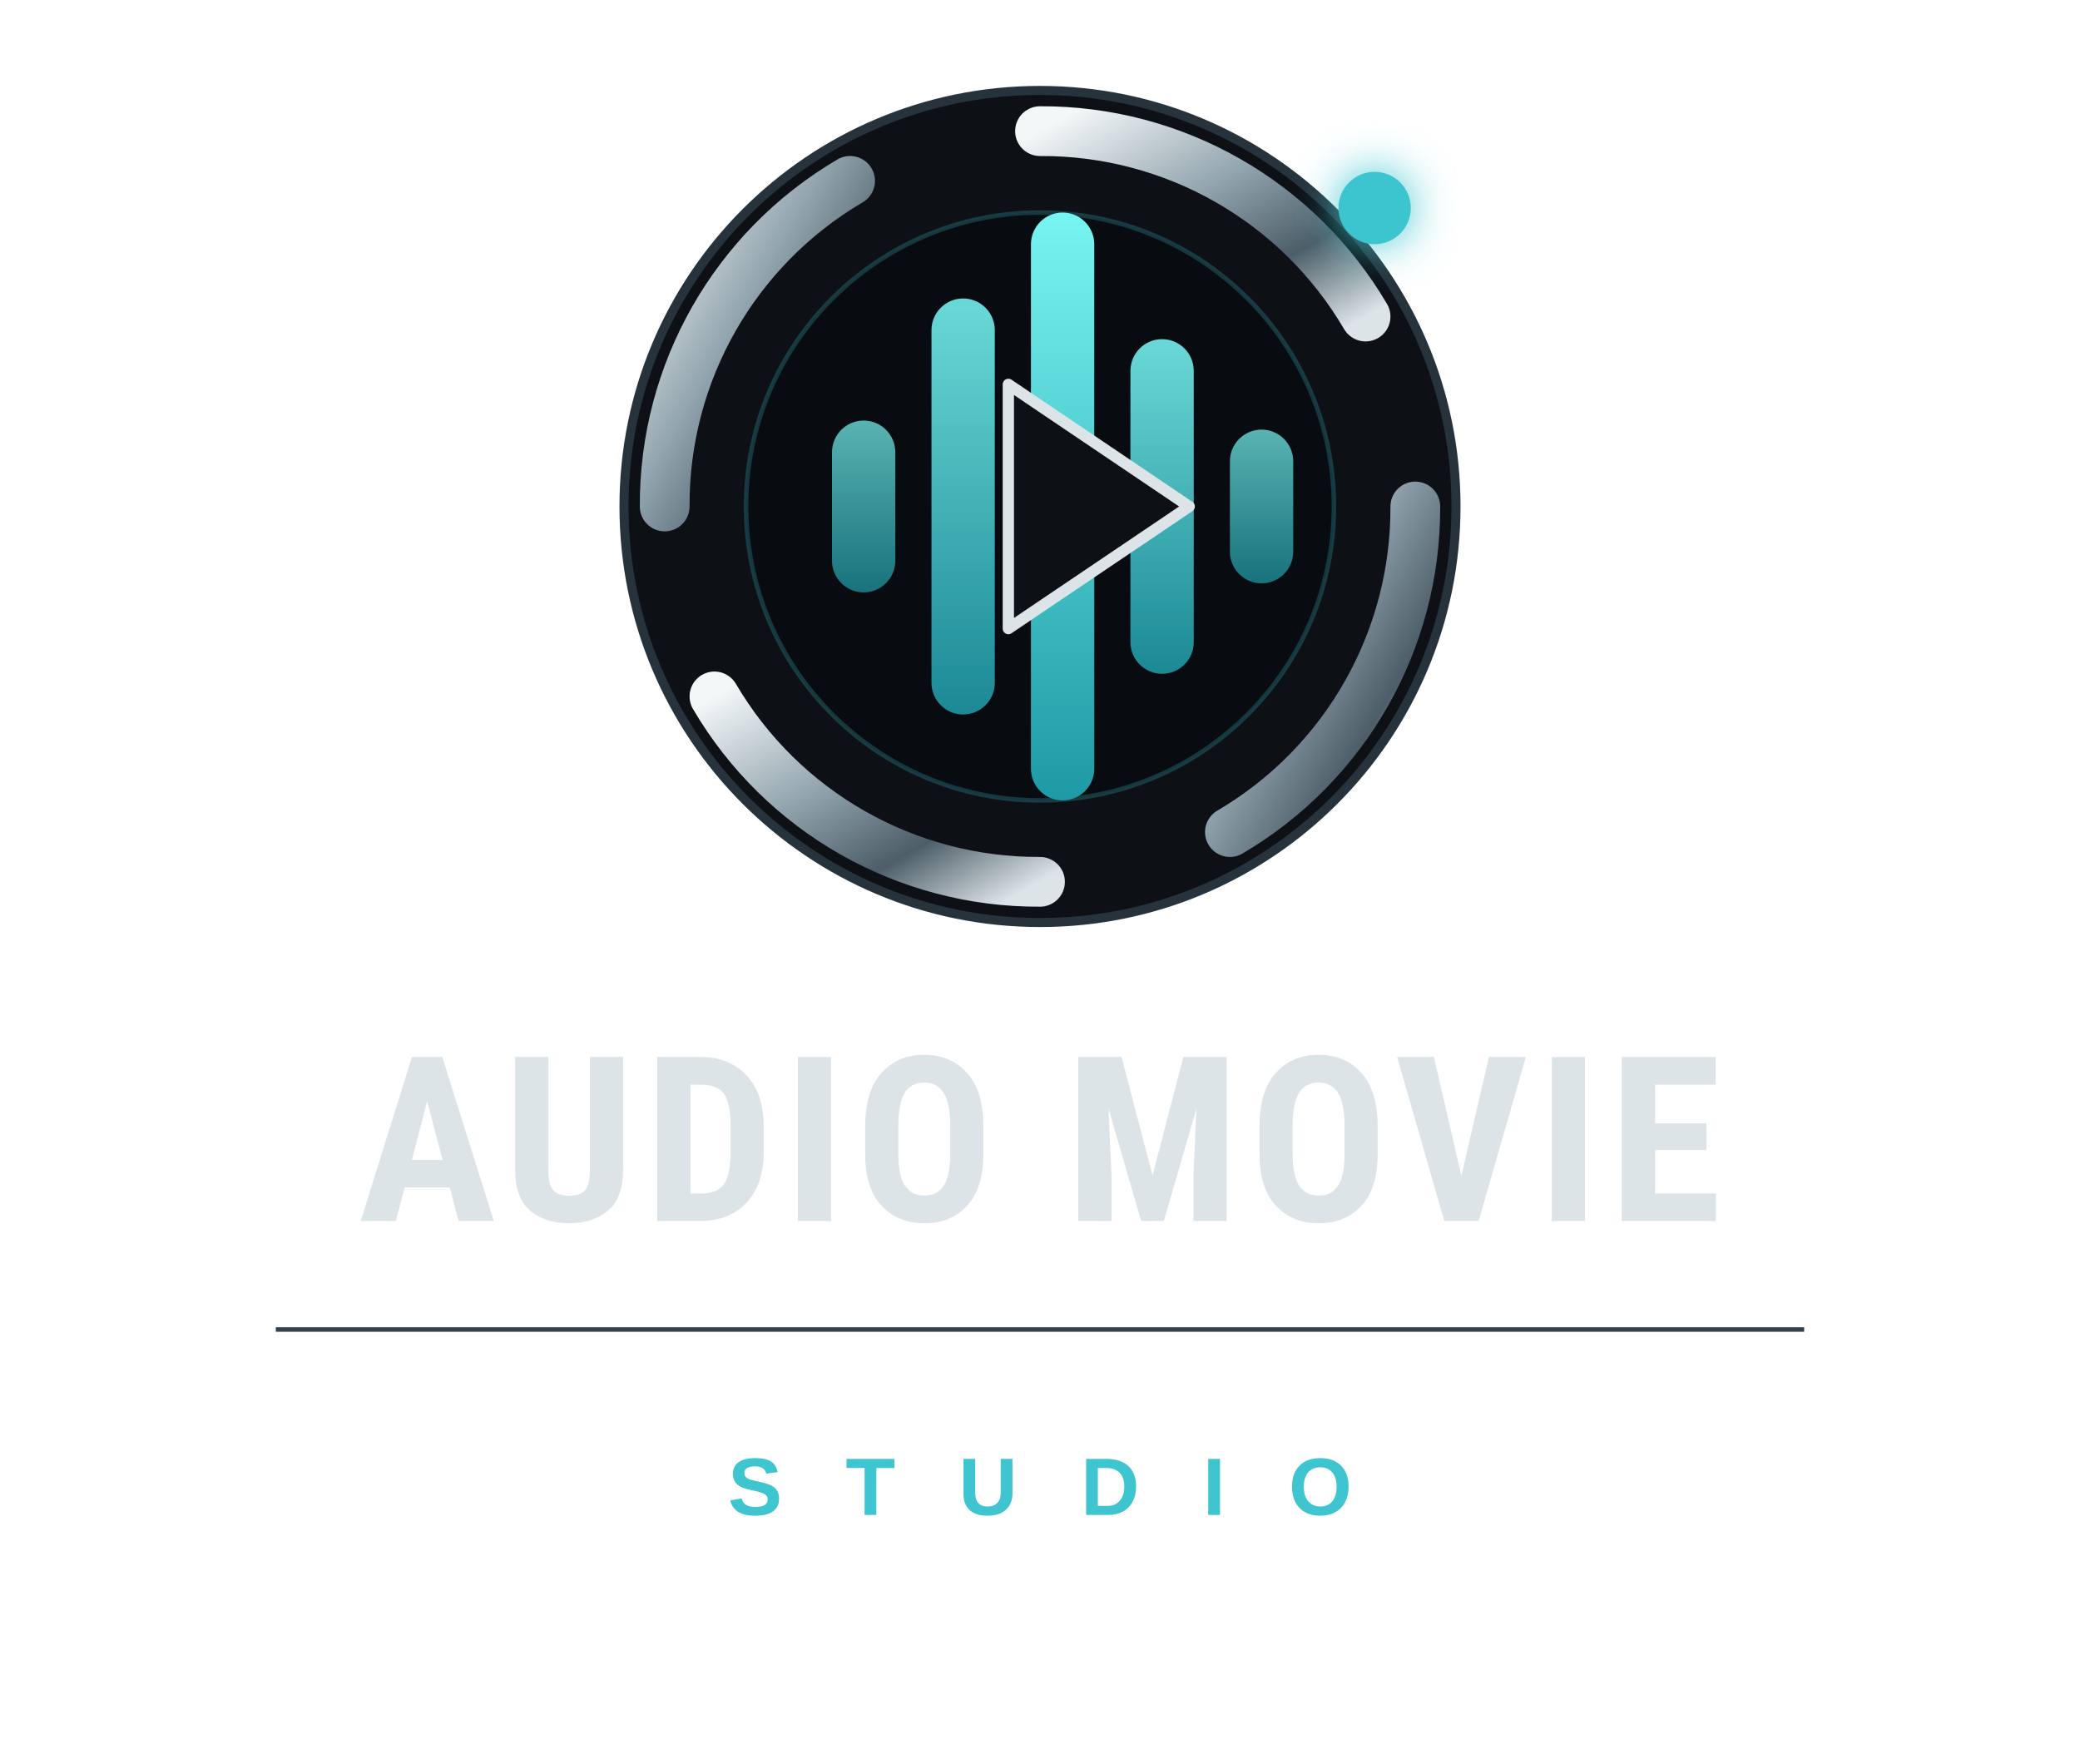
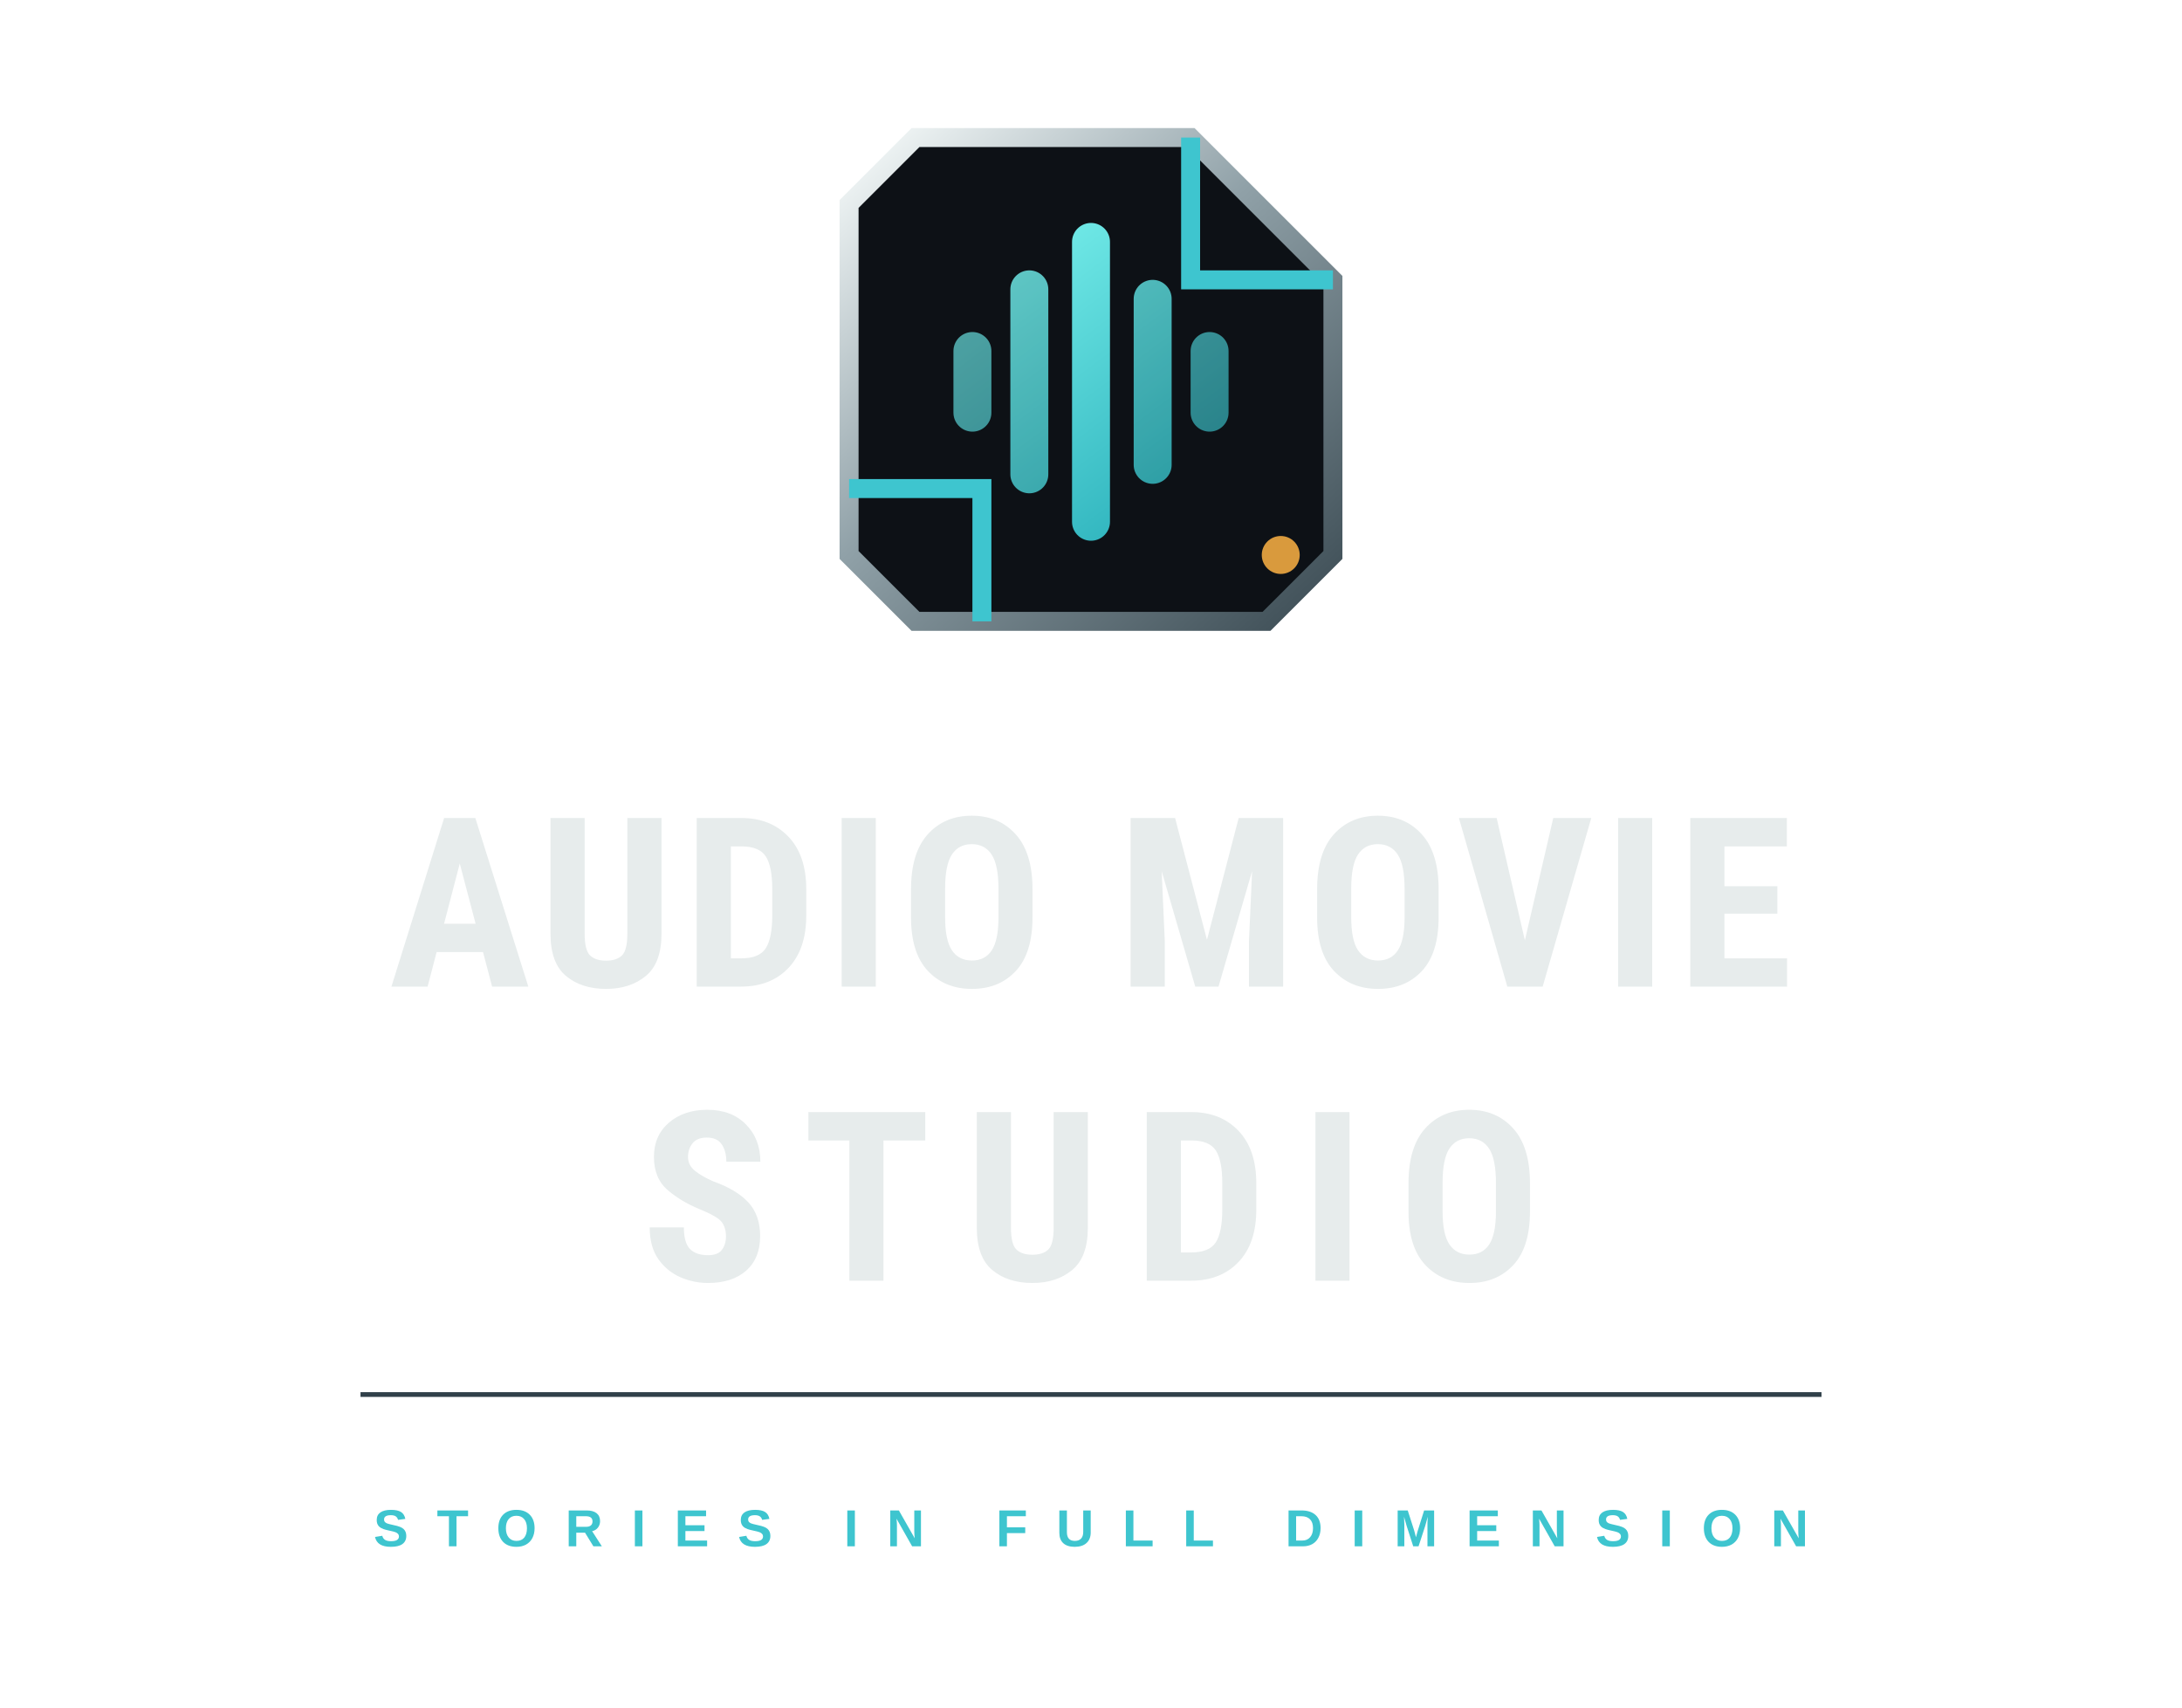
- <svg xmlns="http://www.w3.org/2000/svg" viewBox="0 0 460 390" role="img" aria-labelledby="title desc">
+ <svg xmlns="http://www.w3.org/2000/svg" viewBox="0 0 460 360" role="img" aria-labelledby="title desc">
  <defs>
-     <linearGradient id="metal" x1="0" y1="0" x2="1" y2="1">
-       <stop stop-color="#F3F7F8" />
-       <stop offset=".4" stop-color="#94A6AF" />
-       <stop offset=".72" stop-color="#4D5E68" />
-       <stop offset="1" stop-color="#DCE4E8" />
+     <linearGradient id="frame" x1="18" y1="14" x2="108" y2="112" gradientUnits="userSpaceOnUse">
+       <stop stop-color="#F1F6F6" />
+       <stop offset=".45" stop-color="#90A1A8" />
+       <stop offset="1" stop-color="#43535B" />
    </linearGradient>
-     <linearGradient id="cyan" x1="0" y1="0" x2="0" y2="1">
-       <stop stop-color="#78F4F2" />
-       <stop offset="1" stop-color="#1E9AA6" />
+     <linearGradient id="signal" x1="40" y1="33" x2="87" y2="96" gradientUnits="userSpaceOnUse">
+       <stop stop-color="#7AF1ED" />
+       <stop offset="1" stop-color="#28AEB9" />
    </linearGradient>
-     <filter id="glow" x="-80%" y="-80%" width="260%" height="260%">
-       <feGaussianBlur stdDeviation="5" result="b" />
-       <feMerge>
-         <feMergeNode in="b" />
-         <feMergeNode in="SourceGraphic" />
-       </feMerge>
-     </filter>
  </defs>
-   <g transform="translate(102 -16) scale(1)">
-     <circle cx="128" cy="128" r="92" fill="#0D1116" stroke="#26333C" stroke-width="2" />
-     <g fill="none" stroke="url(#metal)" stroke-width="11" stroke-linecap="round">
-       <path d="M128 45A83 83 0 0 1 200 86" />
-       <path d="M211 128a83 83 0 0 1-41 72" />
-       <path d="M128 211a83 83 0 0 1-72-41" />
-       <path d="M45 128a83 83 0 0 1 41-72" />
+   <g transform="translate(166 16)">
+     <path d="M27 13h58l30 30v58l-14 14H27l-14-14V27z" fill="#0D1116" stroke="url(#frame)" stroke-width="4" />
+     <path d="M85 13v30h30M13 87h28v28" fill="none" stroke="#3EC5CF" stroke-width="4" />
+     <g stroke="url(#signal)" stroke-width="8" stroke-linecap="round">
+       <path d="M39 58v13" opacity=".68" />
+       <path d="M51 45v39" opacity=".84" />
+       <path d="M64 35v59" />
+       <path d="M77 47v35" opacity=".84" />
+       <path d="M89 58v13" opacity=".68" />
    </g>
-     <circle cx="128" cy="128" r="65" fill="#080C10" stroke="#3EC5CF" stroke-opacity=".24" />
-     <g fill="url(#cyan)">
-       <rect x="82" y="109" width="14" height="38" rx="7" opacity=".72" />
-       <rect x="104" y="82" width="14" height="92" rx="7" opacity=".88" />
-       <rect x="126" y="63" width="14" height="130" rx="7" />
-       <rect x="148" y="91" width="14" height="74" rx="7" opacity=".88" />
-       <rect x="170" y="111" width="14" height="34" rx="7" opacity=".72" />
-     </g>
-     <path d="M121 101v54l40-27z" fill="#0D1116" stroke="#DCE4E8" stroke-width="2.5" stroke-linejoin="round" />
-     <circle cx="202" cy="62" r="8" fill="#3EC5CF" filter="url(#glow)" />
+     <circle cx="104" cy="101" r="4" fill="#D99A3D" />
  </g>
-   <text x="230" y="270" text-anchor="middle" fill="#DCE4E8" font-family="'Arial Narrow','Roboto Condensed',sans-serif" font-size="51" font-weight="700" letter-spacing="2">AUDIO MOVIE</text>
-   <path d="M61 294H399" stroke="#34424C" />
-   <text x="230" y="335" text-anchor="middle" fill="#3EC5CF" font-family="Arial,sans-serif" font-size="18" font-weight="600" letter-spacing="14">STUDIO</text>
+   <text x="230" y="208" text-anchor="middle" fill="#E7ECEC" font-family="'Arial Narrow','Roboto Condensed',sans-serif" font-size="50" font-weight="700" letter-spacing="2">AUDIO MOVIE</text>
+   <text x="230" y="270" text-anchor="middle" fill="#E7ECEC" font-family="'Arial Narrow','Roboto Condensed',sans-serif" font-size="50" font-weight="700" letter-spacing="7">STUDIO</text>
+   <path d="M76 294H384" stroke="#304049" />
+   <text x="230" y="326" text-anchor="middle" fill="#3EC5CF" font-family="Arial,sans-serif" font-size="11" font-weight="700" letter-spacing="6">STORIES IN FULL DIMENSION</text>
</svg>
